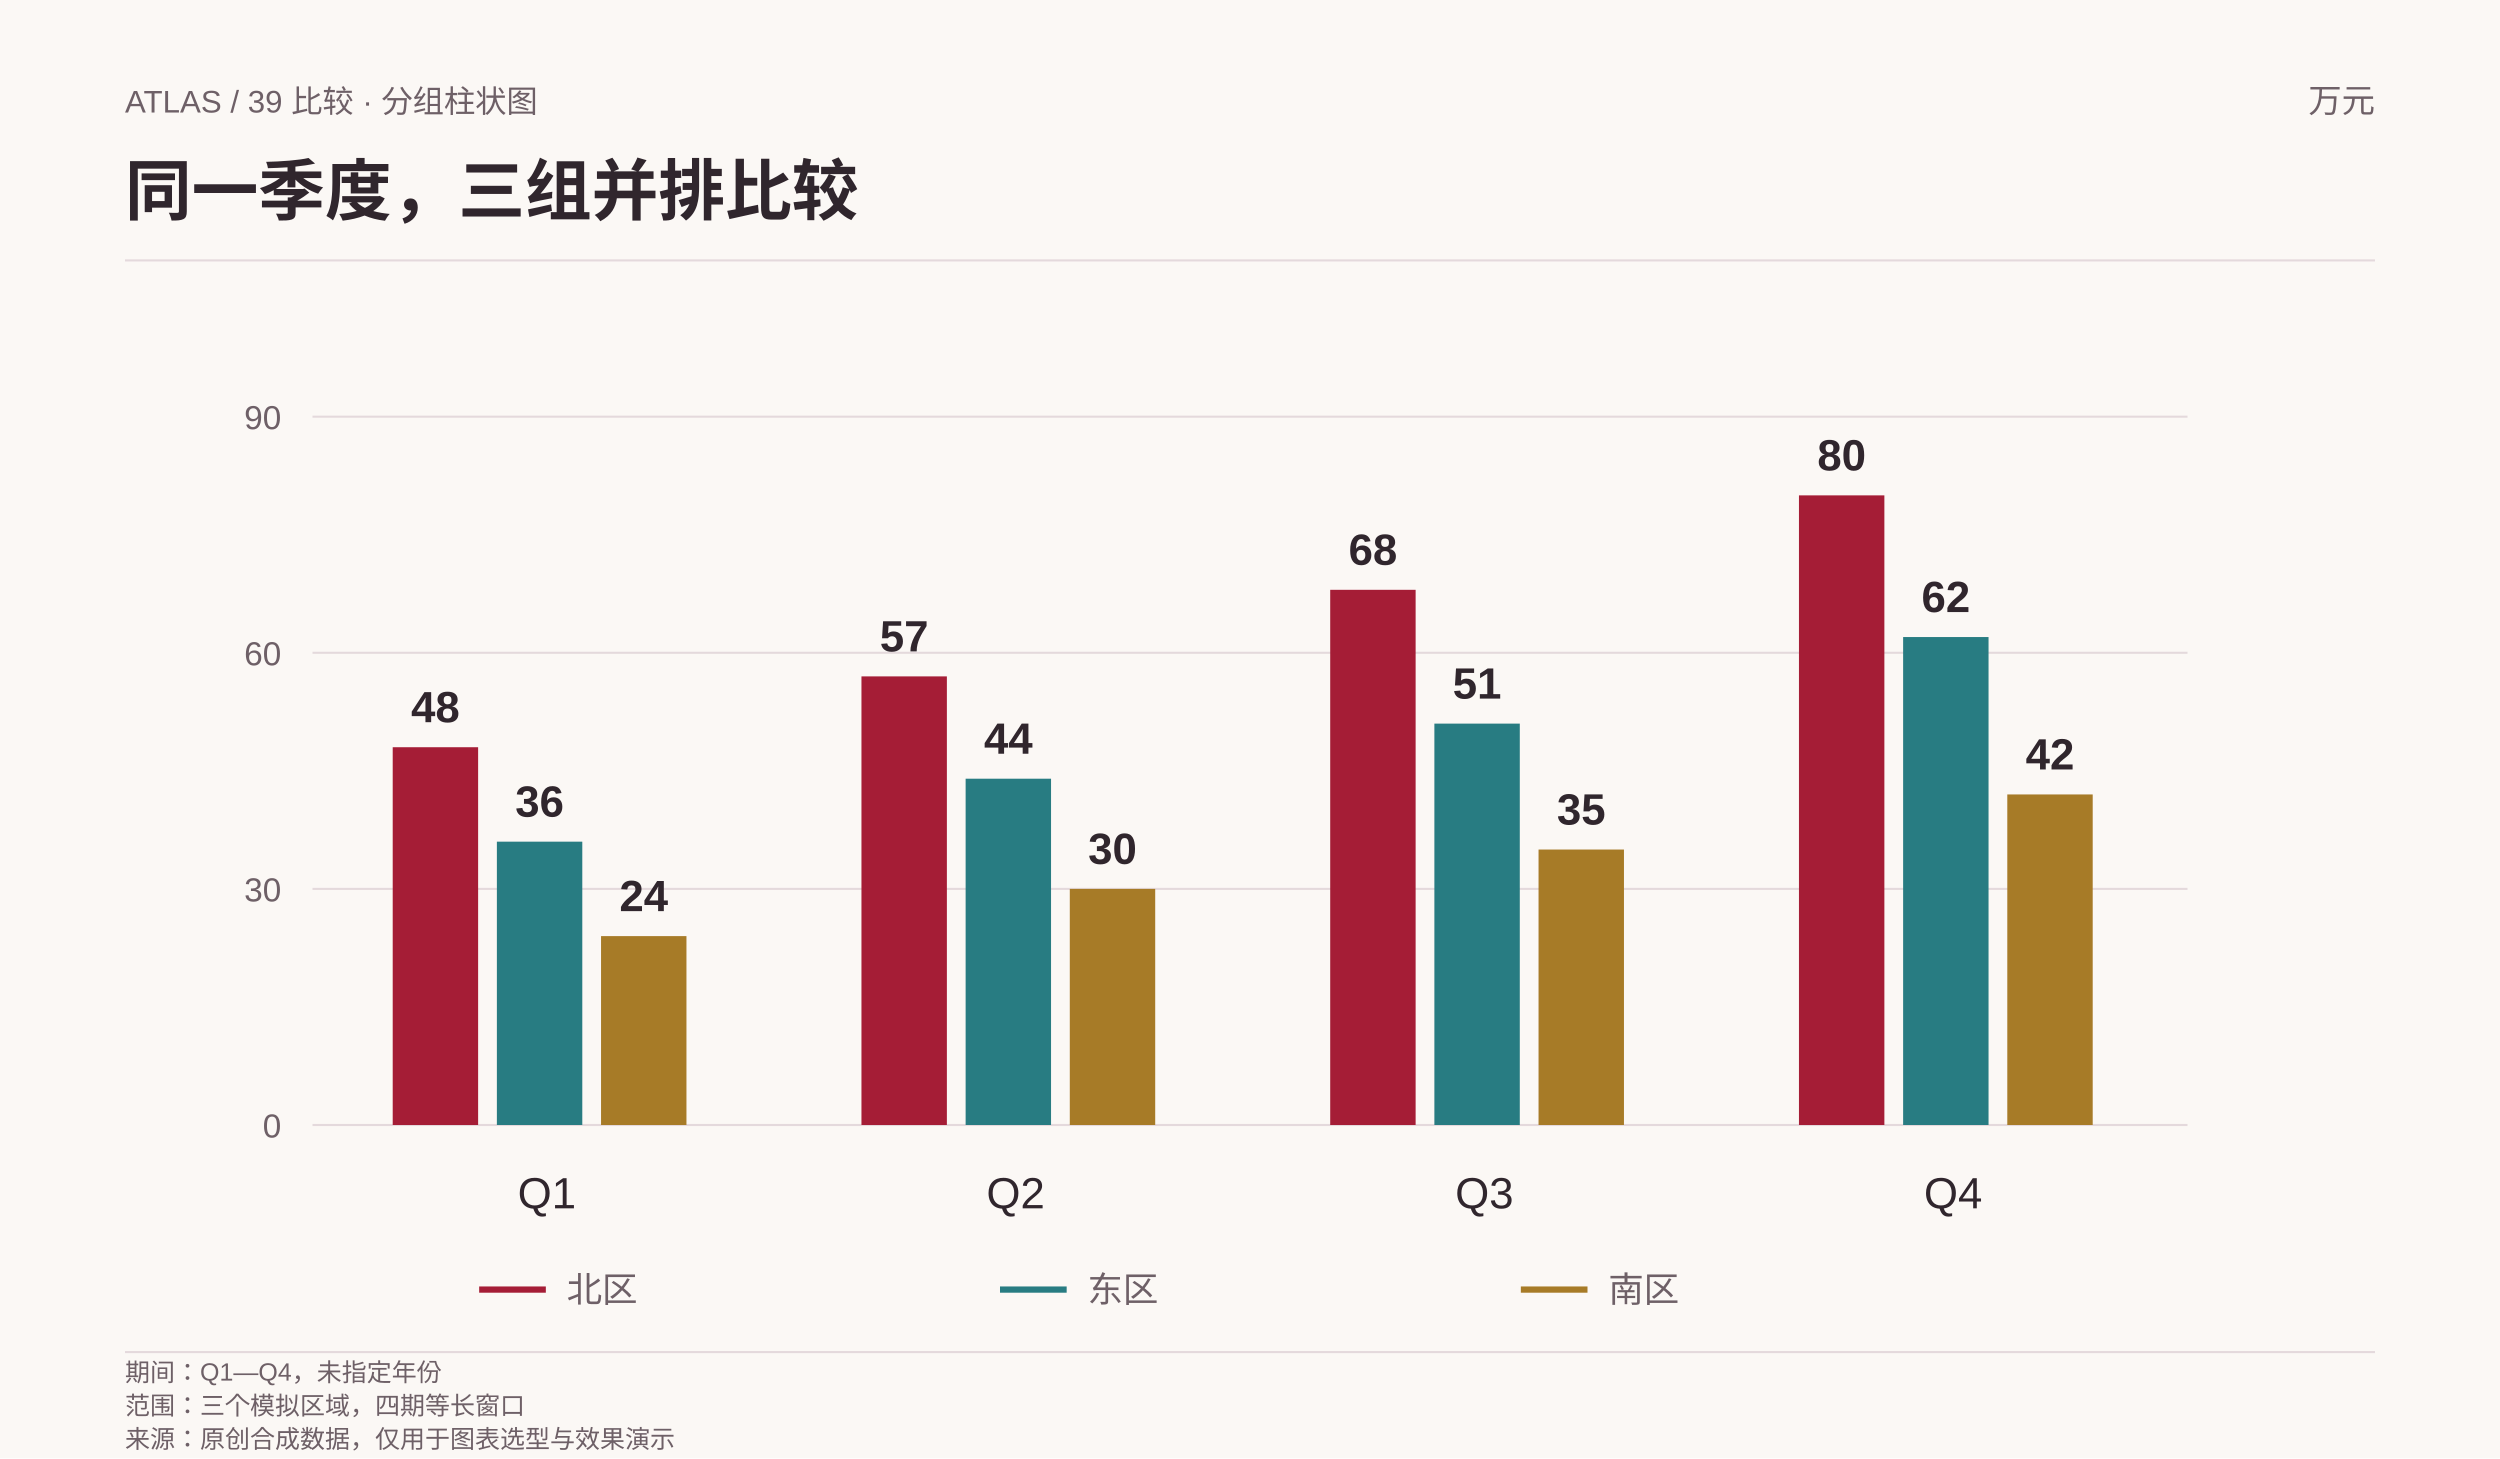
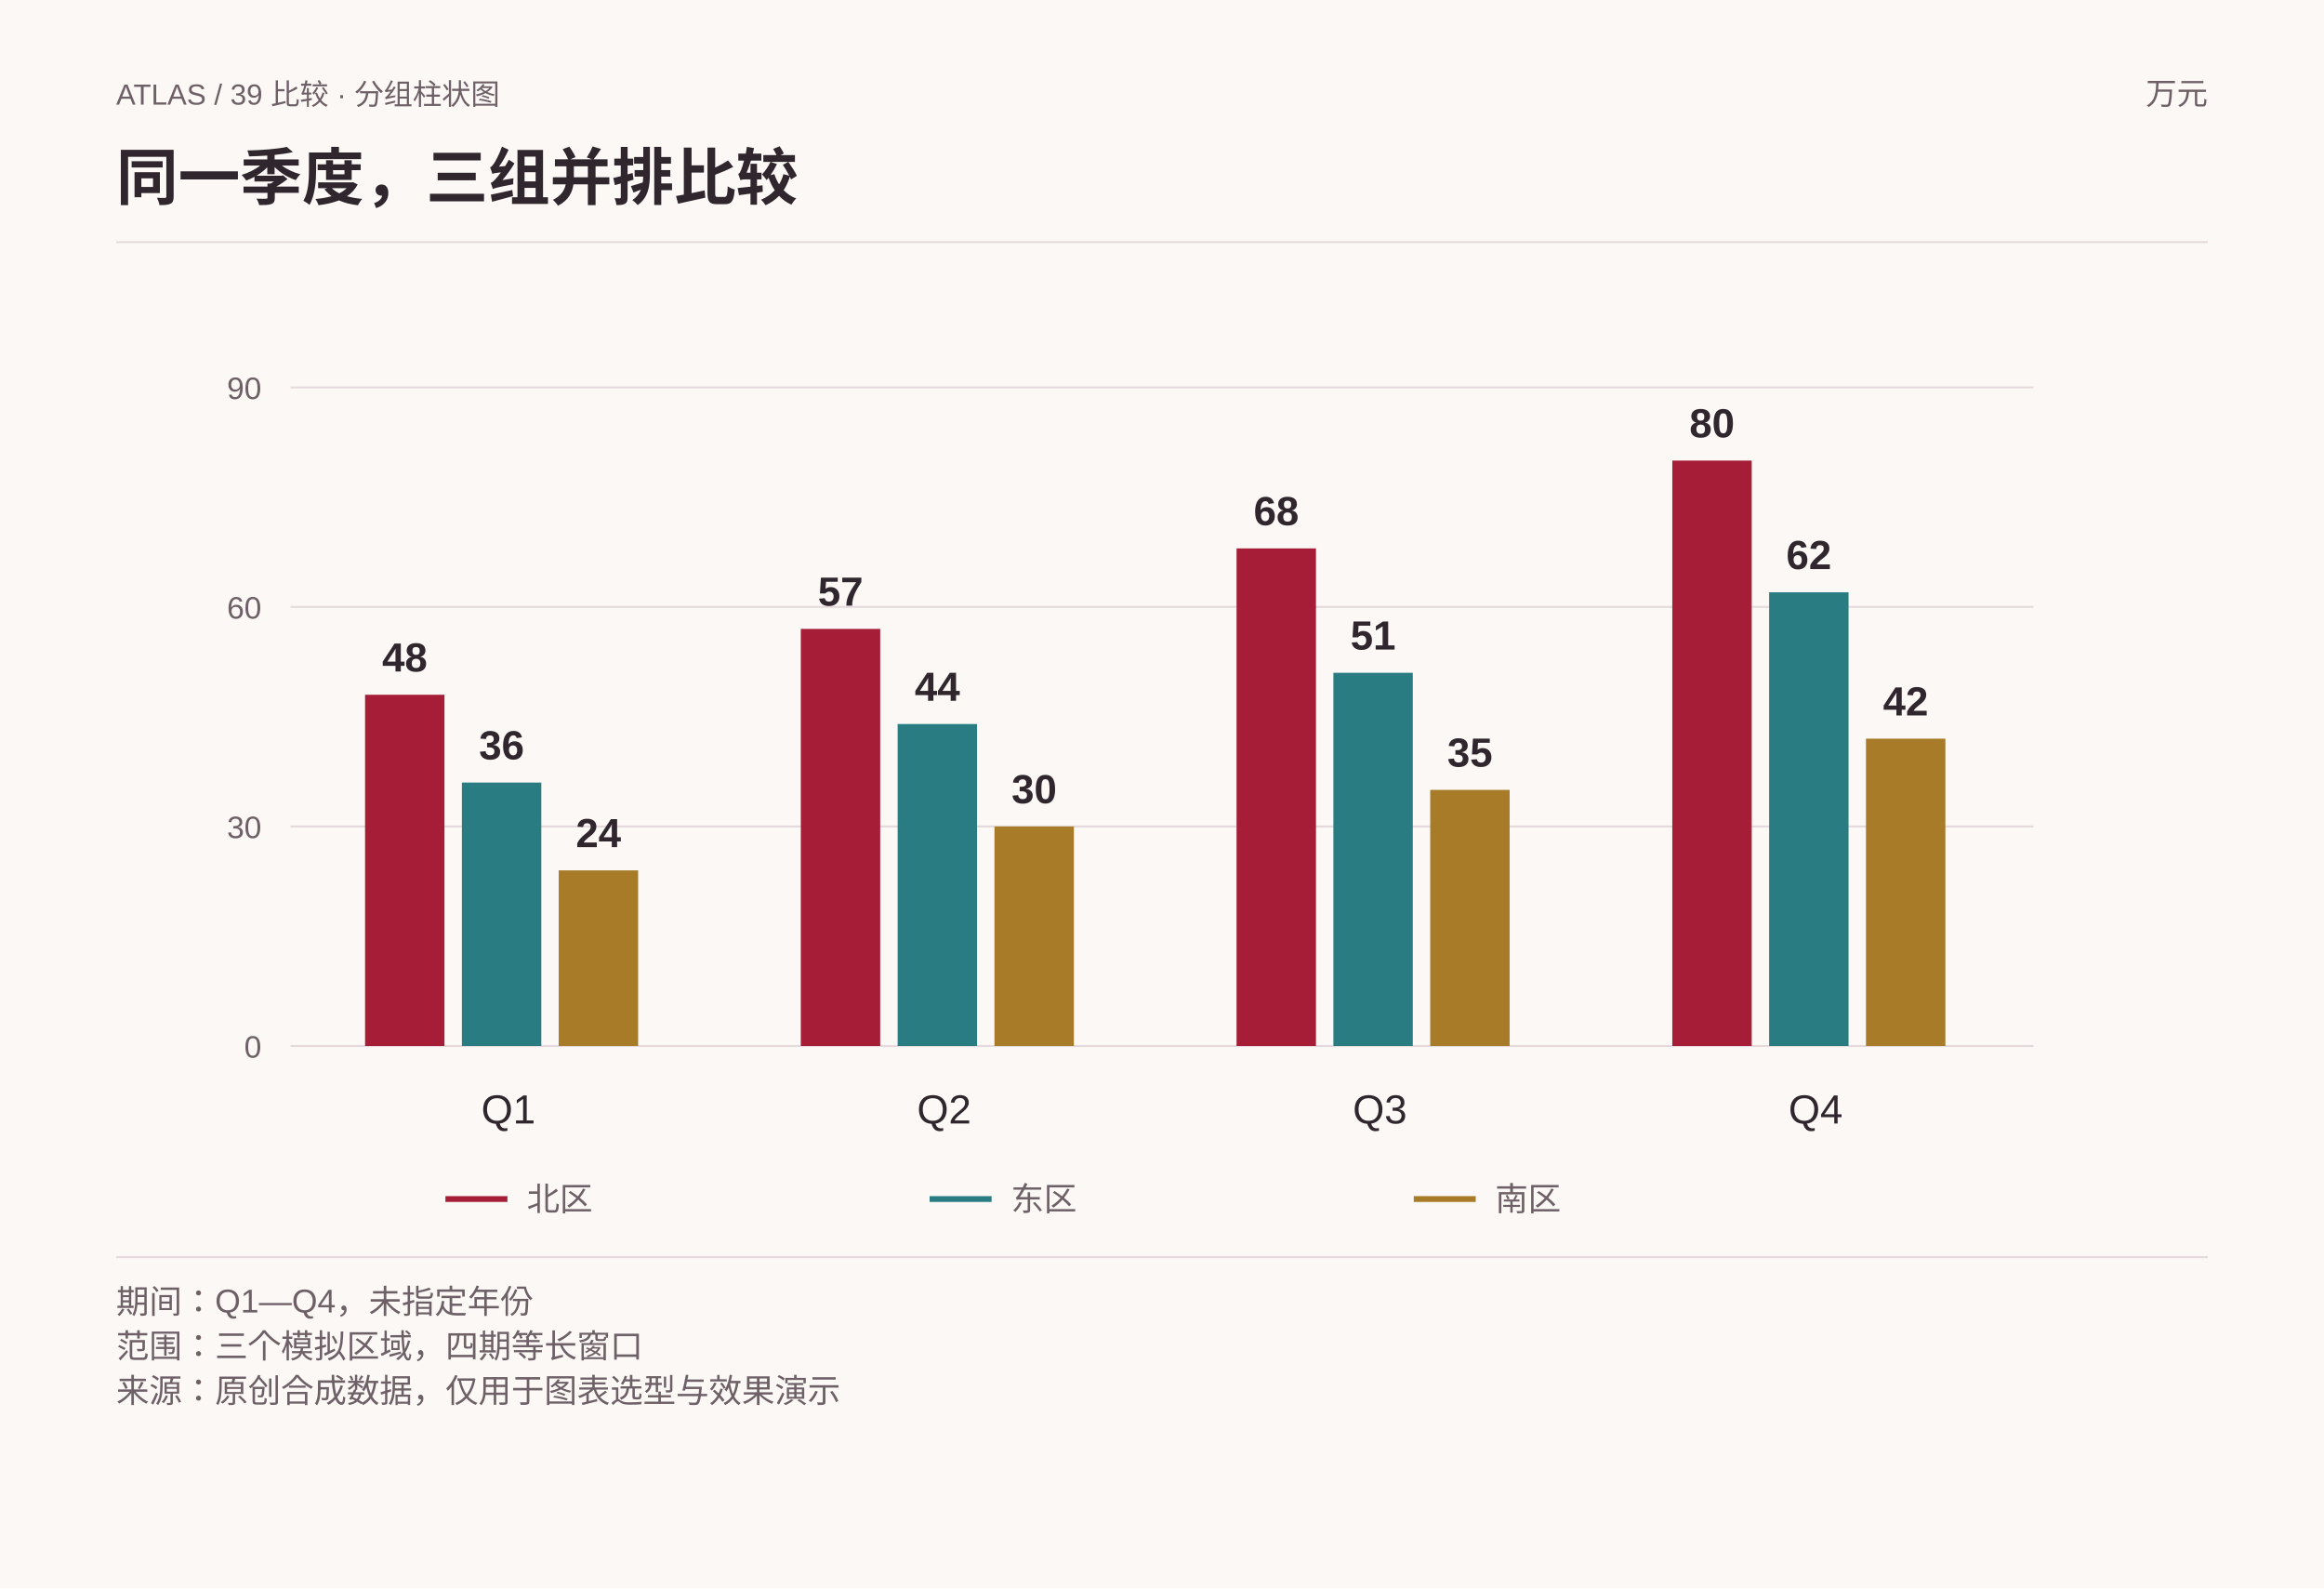
- <svg xmlns="http://www.w3.org/2000/svg" viewBox="0 0 1200 700" width="1200" height="700" role="img" aria-labelledby="title-grouped-bars desc-grouped-bars">
+ <svg xmlns="http://www.w3.org/2000/svg" viewBox="0 0 1200 820" width="1200" height="820" role="img" aria-labelledby="title-grouped-bars desc-grouped-bars">
  <g font-family="Arial, Microsoft YaHei, sans-serif">
-     <rect x="0" y="0" width="1200" height="700" fill="#FBF8F5" stroke="none" stroke-width="1" rx="0" />
+     <rect x="0" y="0" width="1200" height="820" fill="#FBF8F5" stroke="none" stroke-width="1" rx="0" />
    <text x="60" y="54" font-size="15" fill="#6E6067" text-anchor="start" font-weight="400">ATLAS / 39     比较 · 分组柱状图</text>
    <text x="1140" y="54" font-size="16" fill="#6E6067" text-anchor="end" font-weight="400">万元</text>
    <text x="60" y="103" font-size="32" fill="#30262D" text-anchor="start" font-weight="700">同一季度，三组并排比较</text>
    <line x1="60" y1="125" x2="1140" y2="125" stroke="#E4D9DC" stroke-width="1" />
    <line x1="150" y1="540" x2="1050" y2="540" stroke="#E4D9DC" stroke-width="1" />
    <text x="135" y="546" font-size="16" fill="#6E6067" text-anchor="end" font-weight="400">0</text>
    <line x1="150" y1="426.667" x2="1050" y2="426.667" stroke="#E4D9DC" stroke-width="1" />
    <text x="135" y="432.667" font-size="16" fill="#6E6067" text-anchor="end" font-weight="400">30</text>
    <line x1="150" y1="313.333" x2="1050" y2="313.333" stroke="#E4D9DC" stroke-width="1" />
    <text x="135" y="319.333" font-size="16" fill="#6E6067" text-anchor="end" font-weight="400">60</text>
    <line x1="150" y1="200" x2="1050" y2="200" stroke="#E4D9DC" stroke-width="1" />
    <text x="135" y="206" font-size="16" fill="#6E6067" text-anchor="end" font-weight="400">90</text>
    <g data-key="0" opacity="1">
      <rect x="188.5" y="358.667" width="41" height="181.333" fill="#A51D36" stroke="none" stroke-width="1" rx="0" />
      <text x="209" y="346.667" font-size="21" fill="#30262D" text-anchor="middle" font-weight="600">48</text>
    </g>
    <g data-key="0" opacity="1">
      <rect x="238.5" y="404" width="41" height="136" fill="#287C82" stroke="none" stroke-width="1" rx="0" />
      <text x="259" y="392" font-size="21" fill="#30262D" text-anchor="middle" font-weight="600">36</text>
    </g>
    <g data-key="0" opacity="1">
      <rect x="288.5" y="449.333" width="41" height="90.667" fill="#A77B27" stroke="none" stroke-width="1" rx="0" />
      <text x="309" y="437.333" font-size="21" fill="#30262D" text-anchor="middle" font-weight="600">24</text>
    </g>
    <text x="262.5" y="580" font-size="21" fill="#30262D" text-anchor="middle" font-weight="400">Q1</text>
    <g data-key="1" opacity="1">
      <rect x="413.5" y="324.667" width="41" height="215.333" fill="#A51D36" stroke="none" stroke-width="1" rx="0" />
      <text x="434" y="312.667" font-size="21" fill="#30262D" text-anchor="middle" font-weight="600">57</text>
    </g>
    <g data-key="1" opacity="1">
      <rect x="463.5" y="373.778" width="41" height="166.222" fill="#287C82" stroke="none" stroke-width="1" rx="0" />
      <text x="484" y="361.778" font-size="21" fill="#30262D" text-anchor="middle" font-weight="600">44</text>
    </g>
    <g data-key="1" opacity="1">
      <rect x="513.5" y="426.667" width="41" height="113.333" fill="#A77B27" stroke="none" stroke-width="1" rx="0" />
      <text x="534" y="414.667" font-size="21" fill="#30262D" text-anchor="middle" font-weight="600">30</text>
    </g>
    <text x="487.5" y="580" font-size="21" fill="#30262D" text-anchor="middle" font-weight="400">Q2</text>
    <g data-key="2" opacity="1">
      <rect x="638.5" y="283.111" width="41" height="256.889" fill="#A51D36" stroke="none" stroke-width="1" rx="0" />
      <text x="659" y="271.111" font-size="21" fill="#30262D" text-anchor="middle" font-weight="600">68</text>
    </g>
    <g data-key="2" opacity="1">
      <rect x="688.5" y="347.333" width="41" height="192.667" fill="#287C82" stroke="none" stroke-width="1" rx="0" />
      <text x="709" y="335.333" font-size="21" fill="#30262D" text-anchor="middle" font-weight="600">51</text>
    </g>
    <g data-key="2" opacity="1">
      <rect x="738.5" y="407.778" width="41" height="132.222" fill="#A77B27" stroke="none" stroke-width="1" rx="0" />
      <text x="759" y="395.778" font-size="21" fill="#30262D" text-anchor="middle" font-weight="600">35</text>
    </g>
    <text x="712.5" y="580" font-size="21" fill="#30262D" text-anchor="middle" font-weight="400">Q3</text>
    <g data-key="3" opacity="1">
      <rect x="863.5" y="237.778" width="41" height="302.222" fill="#A51D36" stroke="none" stroke-width="1" rx="0" />
      <text x="884" y="225.778" font-size="21" fill="#30262D" text-anchor="middle" font-weight="600">80</text>
    </g>
    <g data-key="3" opacity="1">
      <rect x="913.5" y="305.778" width="41" height="234.222" fill="#287C82" stroke="none" stroke-width="1" rx="0" />
      <text x="934" y="293.778" font-size="21" fill="#30262D" text-anchor="middle" font-weight="600">62</text>
    </g>
    <g data-key="3" opacity="1">
      <rect x="963.5" y="381.333" width="41" height="158.667" fill="#A77B27" stroke="none" stroke-width="1" rx="0" />
      <text x="984" y="369.333" font-size="21" fill="#30262D" text-anchor="middle" font-weight="600">42</text>
    </g>
    <text x="937.5" y="580" font-size="21" fill="#30262D" text-anchor="middle" font-weight="400">Q4</text>
    <line x1="230" y1="619" x2="262" y2="619" stroke="#A51D36" stroke-width="3" />
    <text x="272" y="625" font-size="17" fill="#6E6067" text-anchor="start" font-weight="400">北区</text>
    <line x1="480" y1="619" x2="512" y2="619" stroke="#287C82" stroke-width="3" />
    <text x="522" y="625" font-size="17" fill="#6E6067" text-anchor="start" font-weight="400">东区</text>
    <line x1="730" y1="619" x2="762" y2="619" stroke="#A77B27" stroke-width="3" />
    <text x="772" y="625" font-size="17" fill="#6E6067" text-anchor="start" font-weight="400">南区</text>
    <line x1="60" y1="649" x2="1140" y2="649" stroke="#E4D9DC" stroke-width="1" />
-     <text x="60" y="663" font-size="12" fill="#6E6067" text-anchor="start" font-weight="400">期间：Q1—Q4，未指定年份</text>
-     <text x="60" y="679" font-size="12" fill="#6E6067" text-anchor="start" font-weight="400">范围：三个模拟区域，四期等长窗口</text>
-     <text x="60" y="695" font-size="12" fill="#6E6067" text-anchor="start" font-weight="400">来源：原创合成数据，仅用于图表选型与效果演示</text>
+     <text x="60" y="678" font-size="17" fill="#6E6067" text-anchor="start" font-weight="400">期间：Q1—Q4，未指定年份</text>
+     <text x="60" y="701" font-size="17" fill="#6E6067" text-anchor="start" font-weight="400">范围：三个模拟区域，四期等长窗口</text>
+     <text x="60" y="724" font-size="17" fill="#6E6067" text-anchor="start" font-weight="400">来源：原创合成数据，仅用于图表选型与效果演示</text>
  </g>
</svg>
